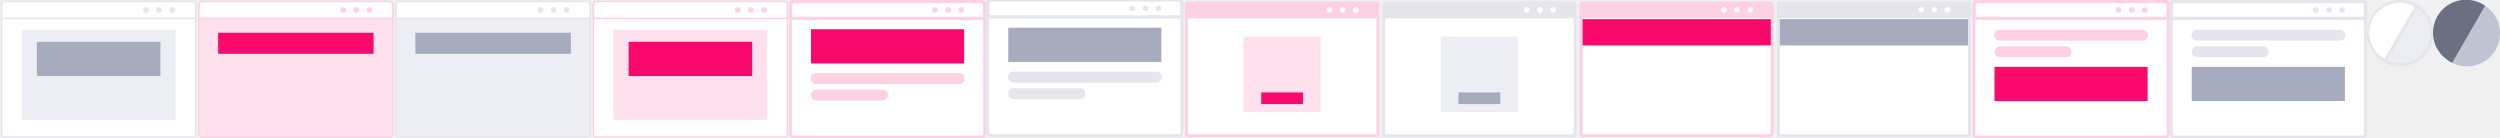
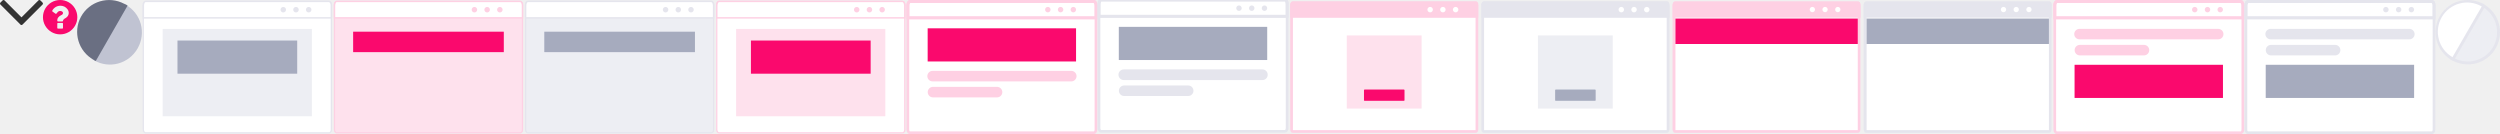
- <svg xmlns="http://www.w3.org/2000/svg" width="1128" height="62" viewBox="0 0 1128 62">
+ <svg xmlns="http://www.w3.org/2000/svg" width="1164" height="62" viewBox="0 0 1164 62">
  <g transform="translate(0 0)">
+     <g class="nc-icon-wrapper">
+       <defs />
+       <path class="cls-1" d="M.2 2.12l9.34 9.34a.63.63 0 0 0 .92 0l9.34-9.34a.63.63 0 0 0 .2-.46.66.66 0 0 0-.2-.46l-1-1a.66.66 0 0 0-.46-.2.63.63 0 0 0-.46.2L10 8.08 2.12.2a.63.63 0 0 0-.46-.2.66.66 0 0 0-.46.2l-1 1a.66.66 0 0 0-.2.46.63.63 0 0 0 .2.46z" id="Layer_3" data-name="Layer 3" style="" fill="#333" />
+     </g>
+   </g>
+   <g transform="translate(20 0)">
+     <g class="nc-icon-wrapper">
+       <defs />
+       <path class="cls-1" d="M14.93 4A8.12 8.12 0 0 0 12 1.07 7.91 7.91 0 0 0 8 0a7.91 7.91 0 0 0-4 1.07A8.12 8.12 0 0 0 1.07 4 7.91 7.91 0 0 0 0 8a7.91 7.91 0 0 0 1.07 4A8.12 8.12 0 0 0 4 14.93 7.91 7.91 0 0 0 8 16a7.91 7.91 0 0 0 4-1.07A8.12 8.12 0 0 0 14.93 12 7.91 7.91 0 0 0 16 8a7.91 7.91 0 0 0-1.07-4zm-5.6 9a.31.31 0 0 1-.33.33H7a.31.31 0 0 1-.33-.33v-2a.31.31 0 0 1 .33-.33h2a.31.31 0 0 1 .33.33zm2.54-6.16a2.66 2.66 0 0 1-.29.63 2.16 2.16 0 0 1-.47.5 5.07 5.07 0 0 1-.47.37l-.51.3a1.75 1.75 0 0 0-.57.51 1 1 0 0 0-.23.52.36.36 0 0 1-.09.24A.32.32 0 0 1 9 10H7a.32.32 0 0 1-.24-.09.36.36 0 0 1-.09-.24v-.38A2 2 0 0 1 7.21 8a3.78 3.78 0 0 1 1.21-.9 2.12 2.12 0 0 0 .71-.47 1 1 0 0 0 .2-.63.76.76 0 0 0-.39-.62 1.51 1.51 0 0 0-.89-.27 1.53 1.53 0 0 0-.89.25 5.44 5.44 0 0 0-.9 1 .29.29 0 0 1-.26.07.27.27 0 0 1-.2-.07l-1.37-1a.29.29 0 0 1-.09-.43 4.26 4.26 0 0 1 3.87-2.26 4 4 0 0 1 1.79.42 3.93 3.93 0 0 1 1.42 1.21A2.77 2.77 0 0 1 12 6a2.47 2.47 0 0 1-.13.84z" id="Layer_3" data-name="Layer 3" style="" fill="#fa096d" />
+     </g>
+   </g>
+   <g transform="translate(36 0)">
+     <g class="nc-icon-wrapper">
+       <g id="Layer_2_1_">
+         <g id="palette-dark">
+           <g id="icon-dark">
+             <path id="Subtraction_3" class="st0" d="M22.5 2.2c7.2 4 9.7 13.1 5.6 20.3S15 32.2 7.8 28.1l-.1-.1c-.3-.2-.6-.3-.8-.5L21.7 1.7c.3.2.6.3.8.5z" style="" fill="#C0C3D2" />
+             <path id="Subtraction_2" class="st1" d="M7.7 27.9C.5 24-2.2 15 1.7 7.8s12.9-9.9 20.2-6c.1.1.3.1.4.2l.3.1c.3.2.6.3.8.5L8.6 28.4c-.4-.1-.6-.3-.9-.5z" style="" fill="#6A6F82" />
+           </g>
+         </g>
+       </g>
+     </g>
+   </g>
+   <g transform="translate(66 0)">
    <g transform="scale(0.994858)">
      <g class="nc-icon-wrapper">
        <defs />
        <g id="Layer_3" data-name="Layer 3">
          <path class="cls-1" d="M88.73 2.16v58.56c0 .83-.47 1.45-1 1.45H1.77a.82.82 0 0 1-.57-.26 1.77 1.77 0 0 1-.47-1.19V2.16c0-.83.47-1.45 1-1.45h85.96a1 1 0 0 1 .88.67 1.67 1.67 0 0 1 .16.78z" fill="#fff" stroke="#e5e5ed" stroke-miterlimit="10" stroke-width="0.6px" />
          <path class="cls-2" d="M88.73 2.57v5.79h-88V2.57c0-1 .47-1.91 1-1.91h85.96c.57.05 1.04.88 1.04 1.91z" fill="#fff" stroke="#e5e5ed" stroke-miterlimit="10" stroke-width="0.7px" />
          <circle class="cls-3" cx="78.13" cy="4.54" r="1.29" style="" fill="#e5e5ed" />
          <circle class="cls-3" cx="72.18" cy="4.54" r="1.29" style="" fill="#e5e5ed" />
          <circle class="cls-3" cx="66.23" cy="4.54" r="1.29" style="" fill="#e5e5ed" />
          <path class="cls-4" d="M9.78 13.54h69.84v40.87H9.78z" style="" fill="#edeef3" />
          <path class="cls-5" d="M16.72 18.97h56.03v15.52H16.72z" style="" fill="#a6abbe" />
        </g>
      </g>
    </g>
  </g>
-   <g transform="translate(89 0)">
+   <g transform="translate(155 0)">
    <g transform="scale(0.994858)">
      <g class="nc-icon-wrapper">
        <defs />
        <g id="Layer_2" data-name="Layer 2">
          <g id="interstitial-standalone">
            <path class="cls-1" d="M88.73 2.16v58.56c0 .83-.47 1.45-1 1.45H1.77a.82.82 0 0 1-.57-.26 1.77 1.77 0 0 1-.47-1.19V2.16c0-.83.47-1.45 1-1.45h85.96a1 1 0 0 1 .88.67 1.64 1.64 0 0 1 .16.78z" fill="#fee1ed" stroke-width="0.6px" stroke="#fed0e3" stroke-miterlimit="10" />
            <path class="cls-2" d="M88.73 2.57v5.79h-88V2.57c0-1 .47-1.91 1-1.91h85.96c.57.05 1.04.87 1.04 1.91z" stroke="#fed0e3" stroke-miterlimit="10" fill="#fff" stroke-width="0.7px" />
            <circle class="cls-3" cx="78.13" cy="4.54" r="1.29" style="" fill="#fed0e3" />
            <circle class="cls-3" cx="72.18" cy="4.54" r="1.29" style="" fill="#fed0e3" />
            <circle class="cls-3" cx="66.23" cy="4.54" r="1.29" style="" fill="#fed0e3" />
            <path class="cls-4" d="M9.47 14.83h70.51v9.57H9.47z" style="" fill="#fa096d" />
          </g>
        </g>
      </g>
    </g>
  </g>
-   <g transform="translate(178 0)">
+   <g transform="translate(244 0)">
    <g transform="scale(0.994858)">
      <g class="nc-icon-wrapper">
        <defs />
        <g id="Layer_2" data-name="Layer 2">
          <g id="interstitial-standalone">
            <path class="cls-1" d="M88.73 2.16v58.56c0 .83-.47 1.45-1 1.45H1.77a.82.82 0 0 1-.57-.26 1.77 1.77 0 0 1-.47-1.19V2.16c0-.83.47-1.45 1-1.45h85.96a1 1 0 0 1 .88.67 1.64 1.64 0 0 1 .16.78z" fill="#edeef3" stroke-width="0.6px" stroke="#e5e5ed" stroke-miterlimit="10" />
            <path class="cls-2" d="M88.73 2.57v5.79h-88V2.57c0-1 .47-1.91 1-1.91h85.96c.57.05 1.04.87 1.04 1.91z" stroke="#e5e5ed" stroke-miterlimit="10" fill="#fff" stroke-width="0.7px" />
            <circle class="cls-3" cx="78.13" cy="4.54" r="1.29" style="" fill="#e5e5ed" />
            <circle class="cls-3" cx="72.18" cy="4.54" r="1.29" style="" fill="#e5e5ed" />
            <circle class="cls-3" cx="66.23" cy="4.54" r="1.29" style="" fill="#e5e5ed" />
            <path class="cls-4" d="M9.47 14.83h70.51v9.57H9.47z" style="" fill="#a6abbe" />
          </g>
        </g>
      </g>
    </g>
  </g>
-   <g transform="translate(267 0)">
+   <g transform="translate(333 0)">
    <g transform="scale(0.994858)">
      <g class="nc-icon-wrapper">
        <defs />
        <g id="Layer_2" data-name="Layer 2">
          <path class="cls-1" d="M88.73 2.16v58.56c0 .83-.47 1.45-1 1.45H1.77a.82.82 0 0 1-.57-.26 1.77 1.77 0 0 1-.47-1.19V2.16c0-.83.47-1.45 1-1.45h85.96a1 1 0 0 1 .88.67 1.67 1.67 0 0 1 .16.78z" fill="#fff" stroke="#fed0e3" stroke-miterlimit="10" stroke-width="0.6px" />
          <path class="cls-2" d="M88.73 2.57v5.79h-88V2.57c0-1 .47-1.91 1-1.91h85.96c.57.05 1.04.88 1.04 1.91z" fill="#fff" stroke="#fed0e3" stroke-miterlimit="10" stroke-width="0.7px" />
          <circle class="cls-3" cx="78.13" cy="4.54" r="1.29" style="" fill="#fed0e3" />
          <circle class="cls-3" cx="72.18" cy="4.54" r="1.29" style="" fill="#fed0e3" />
          <circle class="cls-3" cx="66.23" cy="4.54" r="1.29" style="" fill="#fed0e3" />
          <path class="cls-4" d="M9.78 13.54h69.84v40.87H9.78z" style="" fill="#fee1ed" />
          <path class="cls-5" d="M16.72 18.97h56.03v15.52H16.72z" style="" fill="#fa096d" />
        </g>
      </g>
    </g>
  </g>
-   <g transform="translate(356 0)">
+   <g transform="translate(422 0)">
    <g transform="scale(0.994858)">
      <g class="nc-icon-wrapper">
        <defs />
        <g id="Layer_2" data-name="Layer 2">
          <g id="Layer_2-2" data-name="Layer 2">
            <g id="headline-dialog-hover">
              <g id="Group_635" data-name="Group 635">
                <path id="Path_626" data-name="Path 626" class="cls-1" d="M88.73 2.13v58.55c0 .81-.46 1.46-1 1.46h-86a.82.82 0 0 1-.58-.2 1.73 1.73 0 0 1-.45-1.21V2.13c0-.8.47-1.45 1-1.45h86a1 1 0 0 1 .86.65 1.72 1.72 0 0 1 .17.8z" fill="#fff" stroke="#fed0e3" stroke-miterlimit="10" stroke-width="1.26px" />
                <path id="Rectangle_713" data-name="Rectangle 713" class="cls-2" d="M9.97 13.25h69.45v15.52H9.97z" style="" fill="#fa096d" />
                <path id="Path_627" data-name="Path 627" class="cls-3" d="M88.73 2.57v5.76H.74V2.57c0-1 .46-1.89 1-1.89h86c.53 0 .99.84.99 1.89z" fill="#fff" stroke="#fed0e3" stroke-miterlimit="10" stroke-width="1.47px" />
                <g id="Group_632" data-name="Group 632">
                  <circle id="Ellipse_79" data-name="Ellipse 79" class="cls-4" cx="78.14" cy="4.51" r="1.28" style="" fill="#fed0e3" />
                  <circle id="Ellipse_80" data-name="Ellipse 80" class="cls-4" cx="72.18" cy="4.51" r="1.28" style="" fill="#fed0e3" />
                  <circle id="Ellipse_81" data-name="Ellipse 81" class="cls-4" cx="66.21" cy="4.51" r="1.28" style="" fill="#fed0e3" />
                </g>
                <path id="Rectangle_714" data-name="Rectangle 714" class="cls-4" d="M12.28 33.17h64.91a2.46 2.46 0 0 1 2.46 2.46 2.47 2.47 0 0 1-2.46 2.47H12.28a2.48 2.48 0 0 1-2.47-2.47 2.47 2.47 0 0 1 2.47-2.46z" style="" fill="#fed0e3" />
                <path id="Rectangle_715" data-name="Rectangle 715" class="cls-4" d="M12.44 40.65h30a2.48 2.48 0 0 1 2.47 2.47 2.46 2.46 0 0 1-2.46 2.46h-30A2.46 2.46 0 0 1 10 43.12a2.48 2.48 0 0 1 2.44-2.47z" style="" fill="#fed0e3" />
              </g>
            </g>
          </g>
        </g>
      </g>
    </g>
  </g>
-   <g transform="translate(445 0)">
+   <g transform="translate(511 0)">
    <g transform="scale(0.994858)">
      <g class="nc-icon-wrapper">
        <defs />
        <g id="Layer_2" data-name="Layer 2">
          <g id="Layer_2-2" data-name="Layer 2">
            <g id="headline-dialog-hover">
              <g id="Group_635" data-name="Group 635">
                <path id="Path_626" data-name="Path 626" class="cls-1" d="M88.73 1.45V60c0 .81-.46 1.46-1 1.46h-86a.93.93 0 0 1-.58-.2 1.73 1.73 0 0 1-.45-1.21V1.45C.73.65 1.2 0 1.73 0h86a1 1 0 0 1 .86.65 1.7 1.7 0 0 1 .14.8z" fill="#fff" stroke="#e5e5ed" stroke-miterlimit="10" stroke-width="1.26px" />
                <path id="Rectangle_713" data-name="Rectangle 713" class="cls-2" d="M9.97 12.57h69.45v15.52H9.97z" style="" fill="#a6abbe" />
                <path id="Path_627" data-name="Path 627" class="cls-3" d="M88.73 1.89v5.76H.74V1.89c0-1 .46-1.89 1-1.89h86c.53 0 .99.84.99 1.89z" fill="#fff" stroke="#e5e5ed" stroke-miterlimit="10" stroke-width="1.47px" />
                <g id="Group_632" data-name="Group 632">
                  <circle id="Ellipse_79" data-name="Ellipse 79" class="cls-4" cx="78.14" cy="3.83" r="1.28" style="" fill="#e5e5ed" />
                  <circle id="Ellipse_80" data-name="Ellipse 80" class="cls-4" cx="72.18" cy="3.83" r="1.28" style="" fill="#e5e5ed" />
                  <circle id="Ellipse_81" data-name="Ellipse 81" class="cls-4" cx="66.21" cy="3.83" r="1.28" style="" fill="#e5e5ed" />
                </g>
                <path id="Rectangle_714" data-name="Rectangle 714" class="cls-4" d="M12.28 32.49h64.91A2.46 2.46 0 0 1 79.65 35a2.47 2.47 0 0 1-2.46 2.47H12.28A2.49 2.49 0 0 1 9.81 35a2.47 2.47 0 0 1 2.47-2.51z" style="" fill="#e5e5ed" />
                <path id="Rectangle_715" data-name="Rectangle 715" class="cls-4" d="M12.44 40h30a2.48 2.48 0 0 1 2.47 2.47 2.46 2.46 0 0 1-2.46 2.46h-30A2.46 2.46 0 0 1 10 42.44 2.48 2.48 0 0 1 12.44 40z" style="" fill="#e5e5ed" />
              </g>
            </g>
          </g>
        </g>
      </g>
    </g>
  </g>
-   <g transform="translate(534 0)">
+   <g transform="translate(600 0)">
    <g transform="scale(0.994858)">
      <g class="nc-icon-wrapper">
        <defs />
        <g id="Layer_2" data-name="Layer 2">
          <g id="gdpr-ddirective">
            <g id="icon-comp-2">
              <g id="Group_634" data-name="Group 634">
                <g id="Group_1169" data-name="Group 1169">
                  <g id="Path_628" data-name="Path 628">
                    <path class="cls-1" d="M87.71 61.53H1.77a.2.2 0 0 1-.14-.06 1.09 1.09 0 0 1-.28-.75V2.15c0-.52.26-.83.41-.83h85.91a.36.36 0 0 1 .3.24 1.12 1.12 0 0 1 .11.54v58.59c.03.53-.23.84-.37.84z" style="" fill="#fff" />
                    <path class="cls-2" d="M2 1.93a.58.58 0 0 0 0 .21v58.59a.47.47 0 0 0 0 .17h85.47a.58.58 0 0 0 0-.21V2.15a.69.69 0 0 0 0-.2H2M1.76.69H87.7a1 1 0 0 1 .86.65 1.72 1.72 0 0 1 .17.8v58.55c0 .8-.46 1.45-1 1.45H1.76a.88.88 0 0 1-.58-.25 1.73 1.73 0 0 1-.45-1.2V2.15C.74 1.34 1.2.69 1.76.69z" style="" fill="#fed0e3" />
                  </g>
                  <path id="Path_629" data-name="Path 629" class="cls-2" d="M88.73 2.58v5.76h-88V2.58c0-1 .46-1.89 1-1.89h85.98c.56 0 1.02.85 1.02 1.89z" style="" fill="#fed0e3" />
                </g>
                <g id="Group_634-2" data-name="Group 634-2">
                  <circle id="Ellipse_82" data-name="Ellipse 82" class="cls-1" cx="78.14" cy="4.51" r="1.28" style="" fill="#fff" />
                  <circle id="Ellipse_83" data-name="Ellipse 83" class="cls-1" cx="72.18" cy="4.51" r="1.28" style="" fill="#fff" />
                  <circle id="Ellipse_84" data-name="Ellipse 84" class="cls-1" cx="66.22" cy="4.51" r="1.28" style="" fill="#fff" />
                </g>
              </g>
              <g id="Group_1170" data-name="Group 1170">
                <path id="Rectangle_711" data-name="Rectangle 711" class="cls-3" d="M27.2 16.58h35.01v34.23H27.2z" style="" fill="#fee1ed" />
                <path id="Rectangle_871" data-name="Rectangle 871" class="cls-4" d="M35.54 41.91h18.39a.29.29 0 0 1 .29.29v4.7a.29.29 0 0 1-.29.29H35.54a.29.29 0 0 1-.29-.29v-4.7a.29.29 0 0 1 .29-.29z" style="" fill="#fa096d" />
              </g>
            </g>
          </g>
        </g>
      </g>
    </g>
  </g>
-   <g transform="translate(623 0)">
+   <g transform="translate(689 0)">
    <g transform="scale(0.994858)">
      <g class="nc-icon-wrapper">
        <defs />
        <g id="Layer_2" data-name="Layer 2">
          <g id="gdpr-ddirective">
            <g id="icon-comp-2">
              <g id="Group_634" data-name="Group 634">
                <g id="Group_1169" data-name="Group 1169">
                  <g id="Path_628" data-name="Path 628">
                    <path class="cls-1" d="M87.71 61.53H1.77a.2.2 0 0 1-.14-.06 1.09 1.09 0 0 1-.28-.75V2.15c0-.52.26-.83.41-.83h85.91a.36.36 0 0 1 .3.24 1.12 1.12 0 0 1 .11.54v58.59c.03.53-.23.84-.37.84z" style="" fill="#fff" />
                    <path class="cls-2" d="M2 1.93a.58.58 0 0 0 0 .21v58.59a.47.47 0 0 0 0 .17h85.47a.58.58 0 0 0 0-.21V2.15a.69.69 0 0 0 0-.2H2M1.76.69H87.7a1 1 0 0 1 .86.65 1.72 1.72 0 0 1 .17.8v58.55c0 .8-.46 1.45-1 1.45H1.76a.88.88 0 0 1-.58-.25 1.73 1.73 0 0 1-.45-1.2V2.15C.74 1.34 1.2.69 1.76.69z" style="" fill="#e5e5ed" />
                  </g>
                  <path id="Path_629" data-name="Path 629" class="cls-2" d="M88.73 2.58v5.76h-88V2.58c0-1 .46-1.89 1-1.89h85.98c.56 0 1.02.85 1.02 1.89z" style="" fill="#e5e5ed" />
                </g>
                <g id="Group_634-2" data-name="Group 634-2">
                  <circle id="Ellipse_82" data-name="Ellipse 82" class="cls-1" cx="78.14" cy="4.51" r="1.28" style="" fill="#fff" />
                  <circle id="Ellipse_83" data-name="Ellipse 83" class="cls-1" cx="72.18" cy="4.51" r="1.28" style="" fill="#fff" />
                  <circle id="Ellipse_84" data-name="Ellipse 84" class="cls-1" cx="66.22" cy="4.51" r="1.28" style="" fill="#fff" />
                </g>
              </g>
              <g id="Group_1170" data-name="Group 1170">
                <path id="Rectangle_711" data-name="Rectangle 711" class="cls-3" d="M27.2 16.58h35.01v34.23H27.2z" style="" fill="#edeef3" />
                <path id="Rectangle_871" data-name="Rectangle 871" class="cls-4" d="M35.54 41.91h18.39a.29.29 0 0 1 .29.29v4.7a.29.29 0 0 1-.29.29H35.54a.29.29 0 0 1-.29-.29v-4.7a.29.29 0 0 1 .29-.29z" style="" fill="#a6abbe" />
              </g>
            </g>
          </g>
        </g>
      </g>
    </g>
  </g>
-   <g transform="translate(712 0)">
+   <g transform="translate(778 0)">
    <g transform="scale(0.994858)">
      <g class="nc-icon-wrapper">
        <defs />
        <g id="Layer_2" data-name="Layer 2">
          <g id="eprivacy-directive">
            <g id="icon-comp-1">
              <g id="Group_634" data-name="Group 634">
                <g id="Group_1168" data-name="Group 1168">
                  <g id="Path_628" data-name="Path 628">
                    <path class="cls-1" d="M87.68 61.39h-86a.91.91 0 0 1-.25-.74V2.11c0-.5.25-.87.37-.87h85.87a.27.27 0 0 1 .25.25A.76.76 0 0 1 88 2v58.53c.05.62-.2.86-.32.86z" style="" fill="#fff" />
                    <path class="cls-2" d="M2.1 2v58.9h85.33V1.86H2.1M1.85.75h85.82a1 1 0 0 1 .87.62 1.62 1.62 0 0 1 .12.74v58.54c0 .74-.5 1.49-1 1.49H1.85c-.25 0-.37-.12-.62-.25a2.18 2.18 0 0 1-.5-1.24V2.11c.13-.74.5-1.36 1.12-1.36z" style="" fill="#fed0e3" />
                  </g>
                  <path id="Path_629" data-name="Path 629" class="cls-2" d="M88.73 2.55v5.71H.8V2.55c0-1 .5-1.86 1-1.86h85.81c.62-.01 1.12.86 1.12 1.86z" style="" fill="#fed0e3" />
                </g>
                <g id="Group_634-2" data-name="Group 634-2">
                  <circle id="Ellipse_82" data-name="Ellipse 82" class="cls-1" cx="78.08" cy="4.47" r="1.24" style="" fill="#fff" />
                  <circle id="Ellipse_83" data-name="Ellipse 83" class="cls-1" cx="72.12" cy="4.47" r="1.24" style="" fill="#fff" />
                  <circle id="Ellipse_84" data-name="Ellipse 84" class="cls-1" cx="66.17" cy="4.47" r="1.24" style="" fill="#fff" />
                </g>
              </g>
              <path id="Rectangle_870" data-name="Rectangle 870" class="cls-3" d="M2.1 8.68h85.33v11.91H2.1z" style="" fill="#fa096d" />
            </g>
          </g>
        </g>
      </g>
    </g>
  </g>
-   <g transform="translate(801 0)">
+   <g transform="translate(867 0)">
    <g transform="scale(0.994858)">
      <g class="nc-icon-wrapper">
        <defs />
        <g id="Layer_2" data-name="Layer 2">
          <g id="eprivacy-directive">
            <g id="icon-comp-1">
              <g id="Group_634" data-name="Group 634">
                <g id="Group_1168" data-name="Group 1168">
                  <g id="Path_628" data-name="Path 628">
                    <path class="cls-1" d="M87.68 61.39h-86a.91.91 0 0 1-.25-.74V2.11c0-.5.25-.87.37-.87h85.87a.27.27 0 0 1 .25.25A.76.76 0 0 1 88 2v58.53c.05.62-.2.86-.32.86z" style="" fill="#fff" />
                    <path class="cls-2" d="M2.1 2v58.9h85.33V1.86H2.1M1.85.75h85.82a1 1 0 0 1 .87.62 1.62 1.62 0 0 1 .12.74v58.54c0 .74-.5 1.49-1 1.49H1.85c-.25 0-.37-.12-.62-.25a2.18 2.18 0 0 1-.5-1.24V2.11c.13-.74.5-1.36 1.12-1.36z" style="" fill="#e5e5ed" />
                  </g>
                  <path id="Path_629" data-name="Path 629" class="cls-2" d="M88.73 2.55v5.71H.8V2.55c0-1 .5-1.86 1-1.86h85.81c.62-.01 1.12.86 1.12 1.86z" style="" fill="#e5e5ed" />
                </g>
                <g id="Group_634-2" data-name="Group 634-2">
                  <circle id="Ellipse_82" data-name="Ellipse 82" class="cls-1" cx="78.08" cy="4.47" r="1.24" style="" fill="#fff" />
                  <circle id="Ellipse_83" data-name="Ellipse 83" class="cls-1" cx="72.12" cy="4.47" r="1.24" style="" fill="#fff" />
                  <circle id="Ellipse_84" data-name="Ellipse 84" class="cls-1" cx="66.17" cy="4.47" r="1.24" style="" fill="#fff" />
                </g>
              </g>
              <path id="Rectangle_870" data-name="Rectangle 870" class="cls-3" d="M2.1 8.68h85.33v11.91H2.1z" style="" fill="#a6abbe" />
            </g>
          </g>
        </g>
      </g>
    </g>
  </g>
-   <g transform="translate(890 0)">
+   <g transform="translate(956 0)">
    <g transform="scale(0.994858)">
      <g class="nc-icon-wrapper">
        <defs />
        <g id="Layer_2" data-name="Layer 2">
          <g id="Layer_2-2" data-name="Layer 2">
            <g id="simple-dialog-hover">
              <g id="Group_634" data-name="Group 634">
                <path id="Path_628" data-name="Path 628" class="cls-1" d="M88.73 2.13v58.55c0 .81-.46 1.46-1 1.46h-86a.82.82 0 0 1-.58-.2 1.73 1.73 0 0 1-.45-1.21V2.13c0-.8.46-1.45 1-1.45h86a1 1 0 0 1 .86.65 1.72 1.72 0 0 1 .17.8z" fill="#fff" stroke="#fed0e3" stroke-miterlimit="10" stroke-width="1.26px" />
                <path id="Path_629" data-name="Path 629" class="cls-2" d="M88.73 2.57v5.76H.74V2.57c0-1 .46-1.89 1-1.89h86c.53 0 .99.84.99 1.89z" fill="#fff" stroke="#fed0e3" stroke-miterlimit="10" stroke-width="1.47px" />
                <g id="Group_634-2" data-name="Group 634-2">
                  <circle id="Ellipse_82" data-name="Ellipse 82" class="cls-3" cx="78.14" cy="4.51" r="1.28" style="" fill="#fed0e3" />
                  <circle id="Ellipse_83" data-name="Ellipse 83" class="cls-3" cx="72.18" cy="4.51" r="1.28" style="" fill="#fed0e3" />
                  <circle id="Ellipse_84" data-name="Ellipse 84" class="cls-3" cx="66.21" cy="4.51" r="1.28" style="" fill="#fed0e3" />
                </g>
                <path id="Rectangle_716" data-name="Rectangle 716" class="cls-3" d="M12.28 13.51h64.91a2.46 2.46 0 0 1 2.46 2.43 2.45 2.45 0 0 1-2.45 2.47H12.28a2.47 2.47 0 0 1-2.47-2.47 2.47 2.47 0 0 1 2.47-2.43z" style="" fill="#fed0e3" />
                <path id="Rectangle_717" data-name="Rectangle 717" class="cls-3" d="M12.44 21h30a2.46 2.46 0 0 1 2.47 2.45 2.46 2.46 0 0 1-2.46 2.48h-30A2.46 2.46 0 0 1 10 23.46 2.46 2.46 0 0 1 12.44 21z" style="" fill="#fed0e3" />
                <path id="Rectangle_718" data-name="Rectangle 718" class="cls-4" d="M9.97 30.32h69.45v15.52H9.97z" style="" fill="#fa096d" />
              </g>
            </g>
          </g>
        </g>
      </g>
    </g>
  </g>
-   <g transform="translate(979 0)">
+   <g transform="translate(1045 0)">
    <g transform="scale(0.994858)">
      <g class="nc-icon-wrapper">
        <defs />
        <g id="Layer_2" data-name="Layer 2">
          <g id="Layer_2-2" data-name="Layer 2">
            <g id="simple-dialog">
              <g id="Group_634" data-name="Group 634">
                <path id="Path_628" data-name="Path 628" class="cls-1" d="M88.73 2.13v58.55c0 .81-.46 1.46-1 1.46h-86a.82.82 0 0 1-.58-.2 1.73 1.73 0 0 1-.45-1.21V2.13c0-.8.46-1.45 1-1.45h86a1 1 0 0 1 .86.65 1.72 1.72 0 0 1 .17.8z" fill="#fff" stroke="#e5e5ed" stroke-miterlimit="10" stroke-width="1.26px" />
                <path id="Path_629" data-name="Path 629" class="cls-2" d="M88.73 2.57v5.76H.74V2.57c0-1 .46-1.89 1-1.89h86c.53 0 .99.84.99 1.89z" fill="#fff" stroke="#e5e5ed" stroke-miterlimit="10" stroke-width="1.47px" />
                <g id="Group_634-2" data-name="Group 634-2">
                  <circle id="Ellipse_82" data-name="Ellipse 82" class="cls-3" cx="78.14" cy="4.51" r="1.28" style="" fill="#e5e5ed" />
                  <circle id="Ellipse_83" data-name="Ellipse 83" class="cls-3" cx="72.18" cy="4.51" r="1.28" style="" fill="#e5e5ed" />
                  <circle id="Ellipse_84" data-name="Ellipse 84" class="cls-3" cx="66.21" cy="4.51" r="1.28" style="" fill="#e5e5ed" />
                </g>
                <path id="Rectangle_716" data-name="Rectangle 716" class="cls-3" d="M12.28 13.51h64.91a2.46 2.46 0 0 1 2.46 2.43 2.45 2.45 0 0 1-2.45 2.47H12.28a2.47 2.47 0 0 1-2.47-2.47 2.47 2.47 0 0 1 2.47-2.43z" style="" fill="#e5e5ed" />
                <path id="Rectangle_717" data-name="Rectangle 717" class="cls-3" d="M12.44 21h30a2.46 2.46 0 0 1 2.47 2.45 2.46 2.46 0 0 1-2.46 2.48h-30A2.46 2.46 0 0 1 10 23.46 2.46 2.46 0 0 1 12.44 21z" style="" fill="#e5e5ed" />
                <path id="Rectangle_718" data-name="Rectangle 718" class="cls-4" d="M9.97 30.32h69.45v15.52H9.97z" style="" fill="#a6abbe" />
              </g>
            </g>
          </g>
        </g>
      </g>
    </g>
  </g>
-   <g transform="translate(1068 0)">
+   <g transform="translate(1134 0)">
    <g transform="scale(0.9996668)">
      <g class="nc-icon-wrapper">
        <defs />
        <g id="Layer_2" data-name="Layer 2">
          <g id="palette-light">
            <g id="icon-light">
              <g id="Subtraction_3" data-name="Subtraction 3">
                <path class="cls-1" d="M22.17 2.6A14.32 14.32 0 1 1 7.84 27.4l-.27-.16L21.89 2.45z" style="" fill="#edeef3" />
                <path class="cls-2" d="M22.14 3.38L8.51 27A13.64 13.64 0 0 0 22.14 3.38M22.51 2a15 15 0 1 1-15 26c-.29-.16-.57-.34-.85-.52l15-25.93c.27.14.57.3.85.45z" style="" fill="#e5e5ed" />
              </g>
              <g id="Subtraction_2" data-name="Subtraction 2">
                <path class="cls-3" d="M7.84 27.4A14.32 14.32 0 1 1 22.17 2.6l.27.16L8.13 27.55a2 2 0 0 1-.29-.15z" style="" fill="#fff" />
                <path class="cls-2" d="M7.88 26.62L21.51 3A13.63 13.63 0 0 0 7.88 26.62M7.5 28a15 15 0 1 1 15-26c.29.16.57.34.86.53l-15 25.92c-.28-.14-.57-.29-.86-.45z" style="" fill="#e5e5ed" />
              </g>
            </g>
          </g>
        </g>
      </g>
    </g>
  </g>
-   <g transform="translate(1098 0)">
-     <g class="nc-icon-wrapper">
-       <defs />
-       <g id="Layer_2" data-name="Layer 2">
-         <g id="palette-dark">
-           <g id="icon-dark">
-             <path id="Subtraction_3" data-name="Subtraction 3" class="cls-1" d="M22.43 2.07A14.88 14.88 0 0 1 7.8 28l-.25-.14c-.28-.16-.56-.34-.84-.52L21.55 1.61a9.07 9.07 0 0 1 .88.46z" style="" fill="#c0c3d2" />
-             <path id="Subtraction_2" data-name="Subtraction 2" class="cls-2" d="M7.56 27.84A14.88 14.88 0 1 1 22.19 1.93l.25.14c.28.16.56.34.84.52L8.44 28.3c-.31-.14-.6-.3-.88-.46z" style="" fill="#6a6f82" />
-           </g>
-         </g>
-       </g>
-     </g>
-   </g>
</svg>
